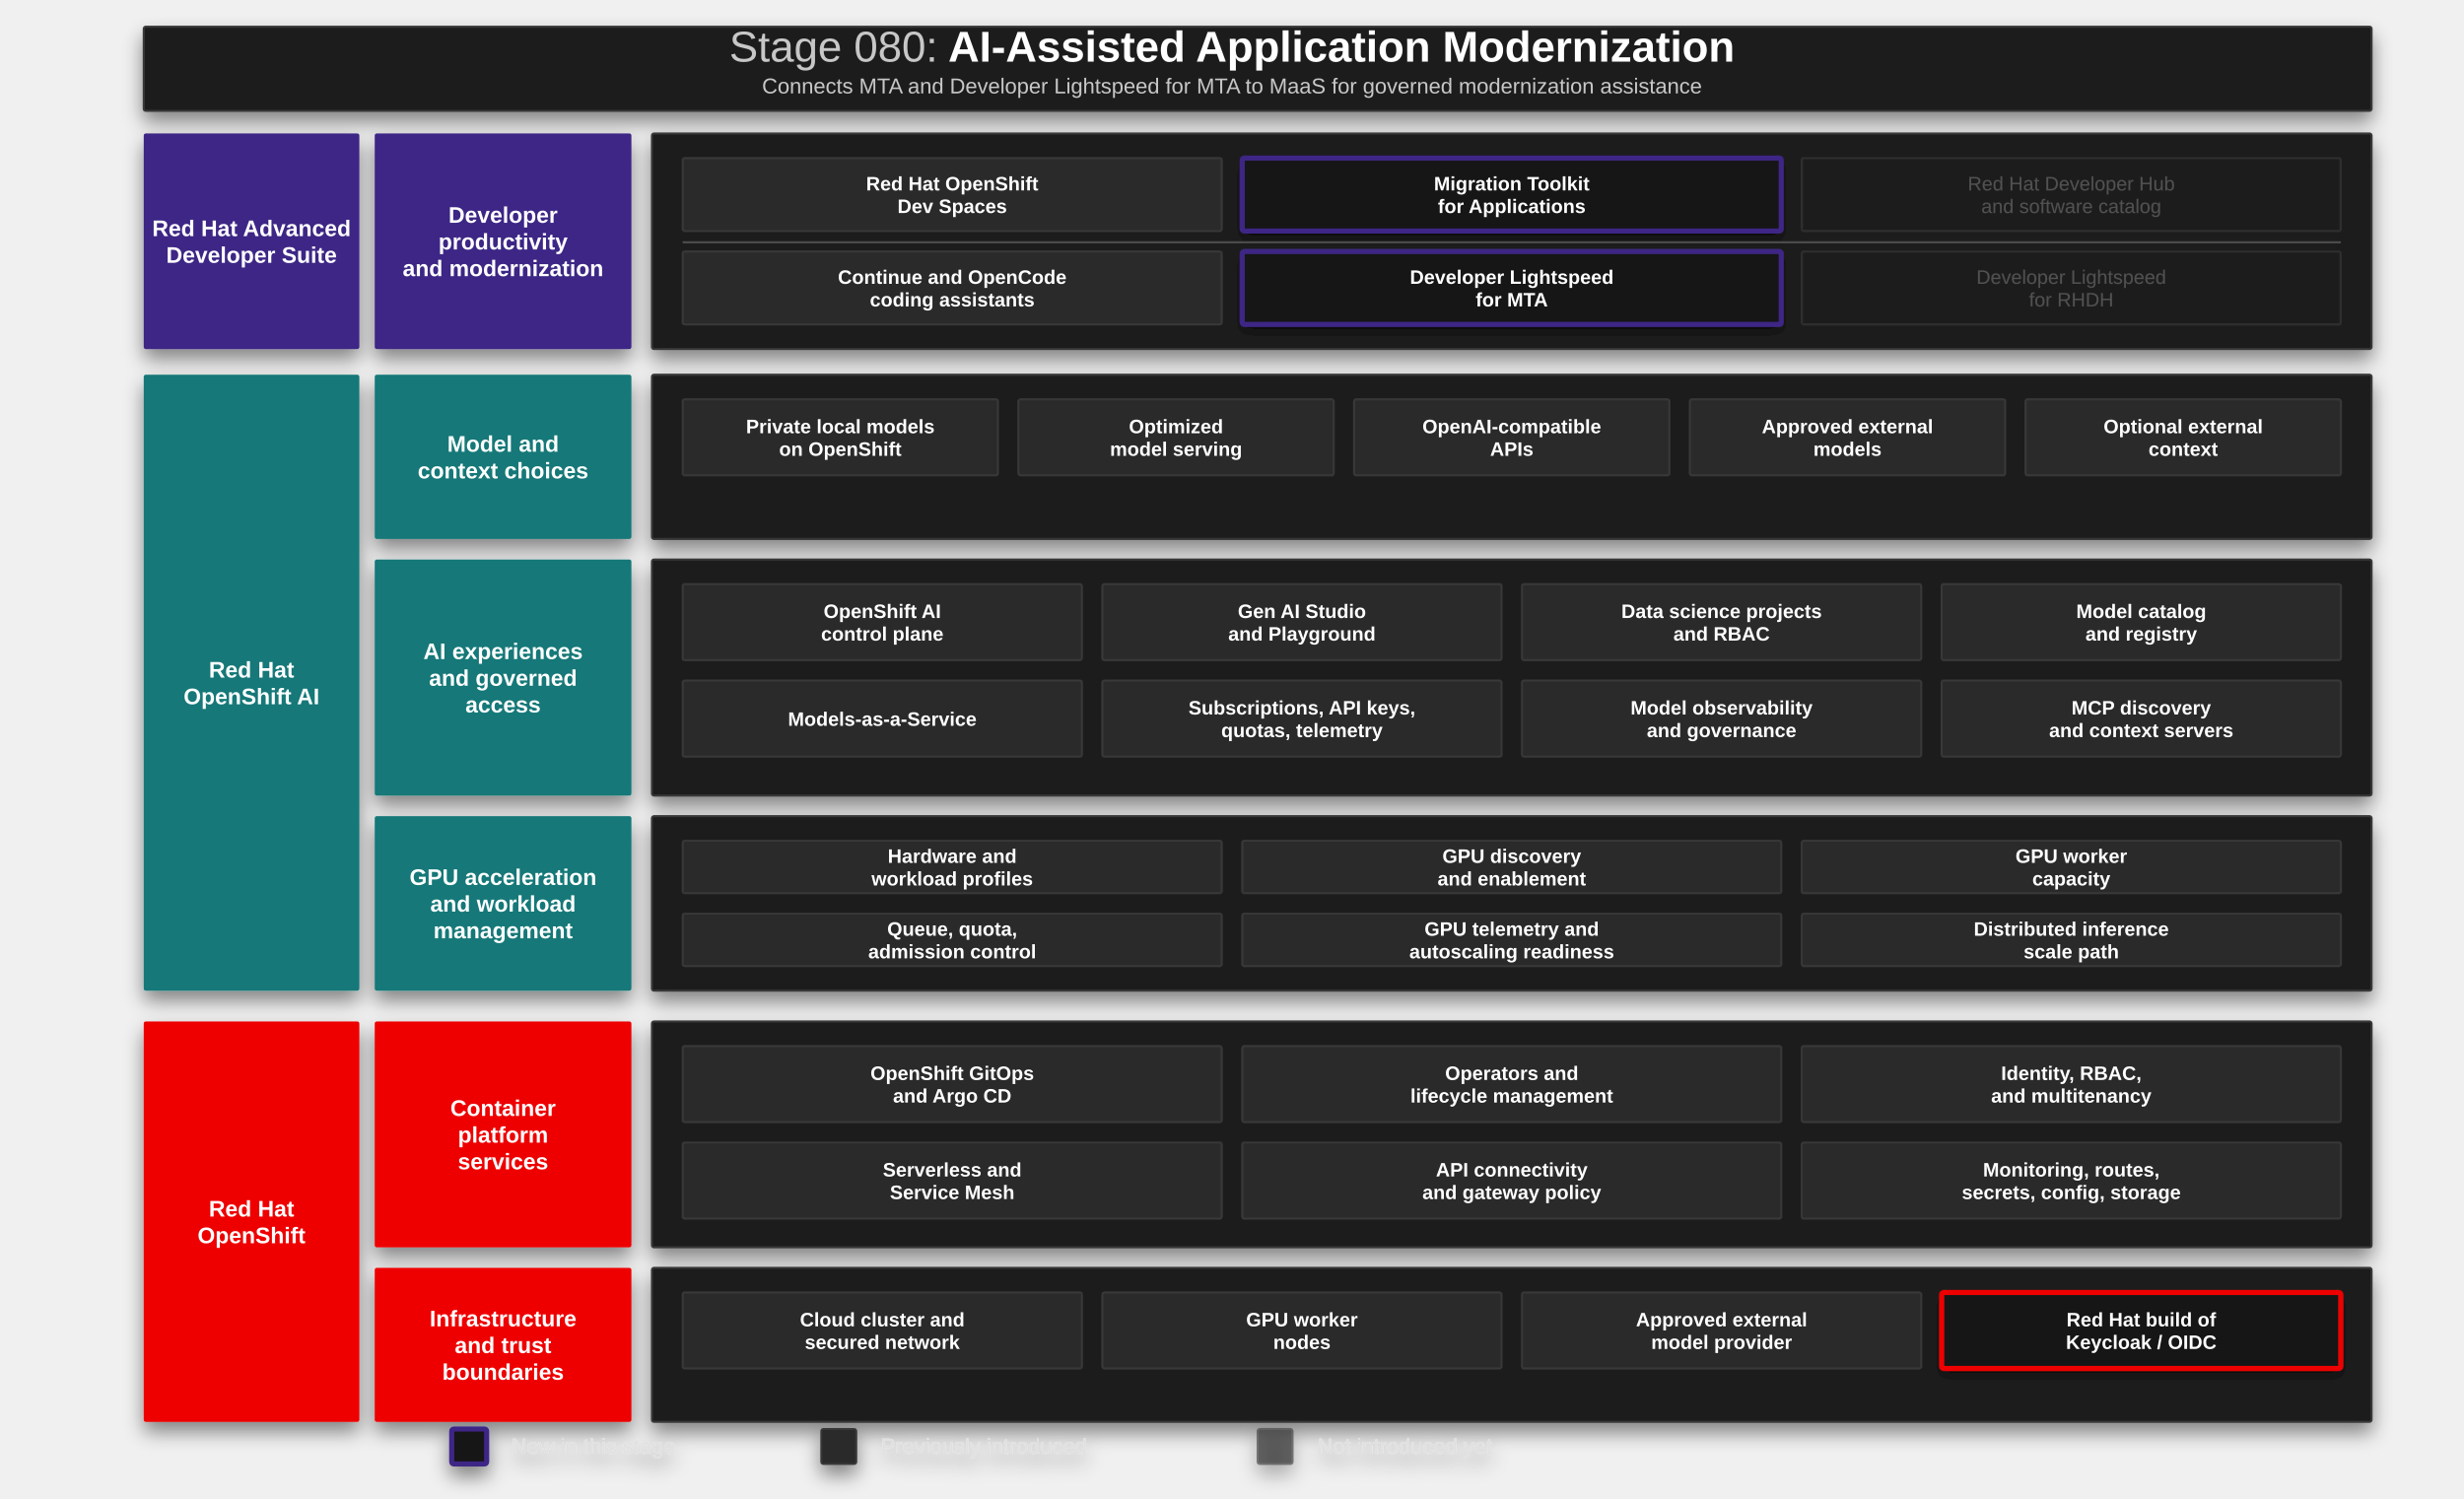
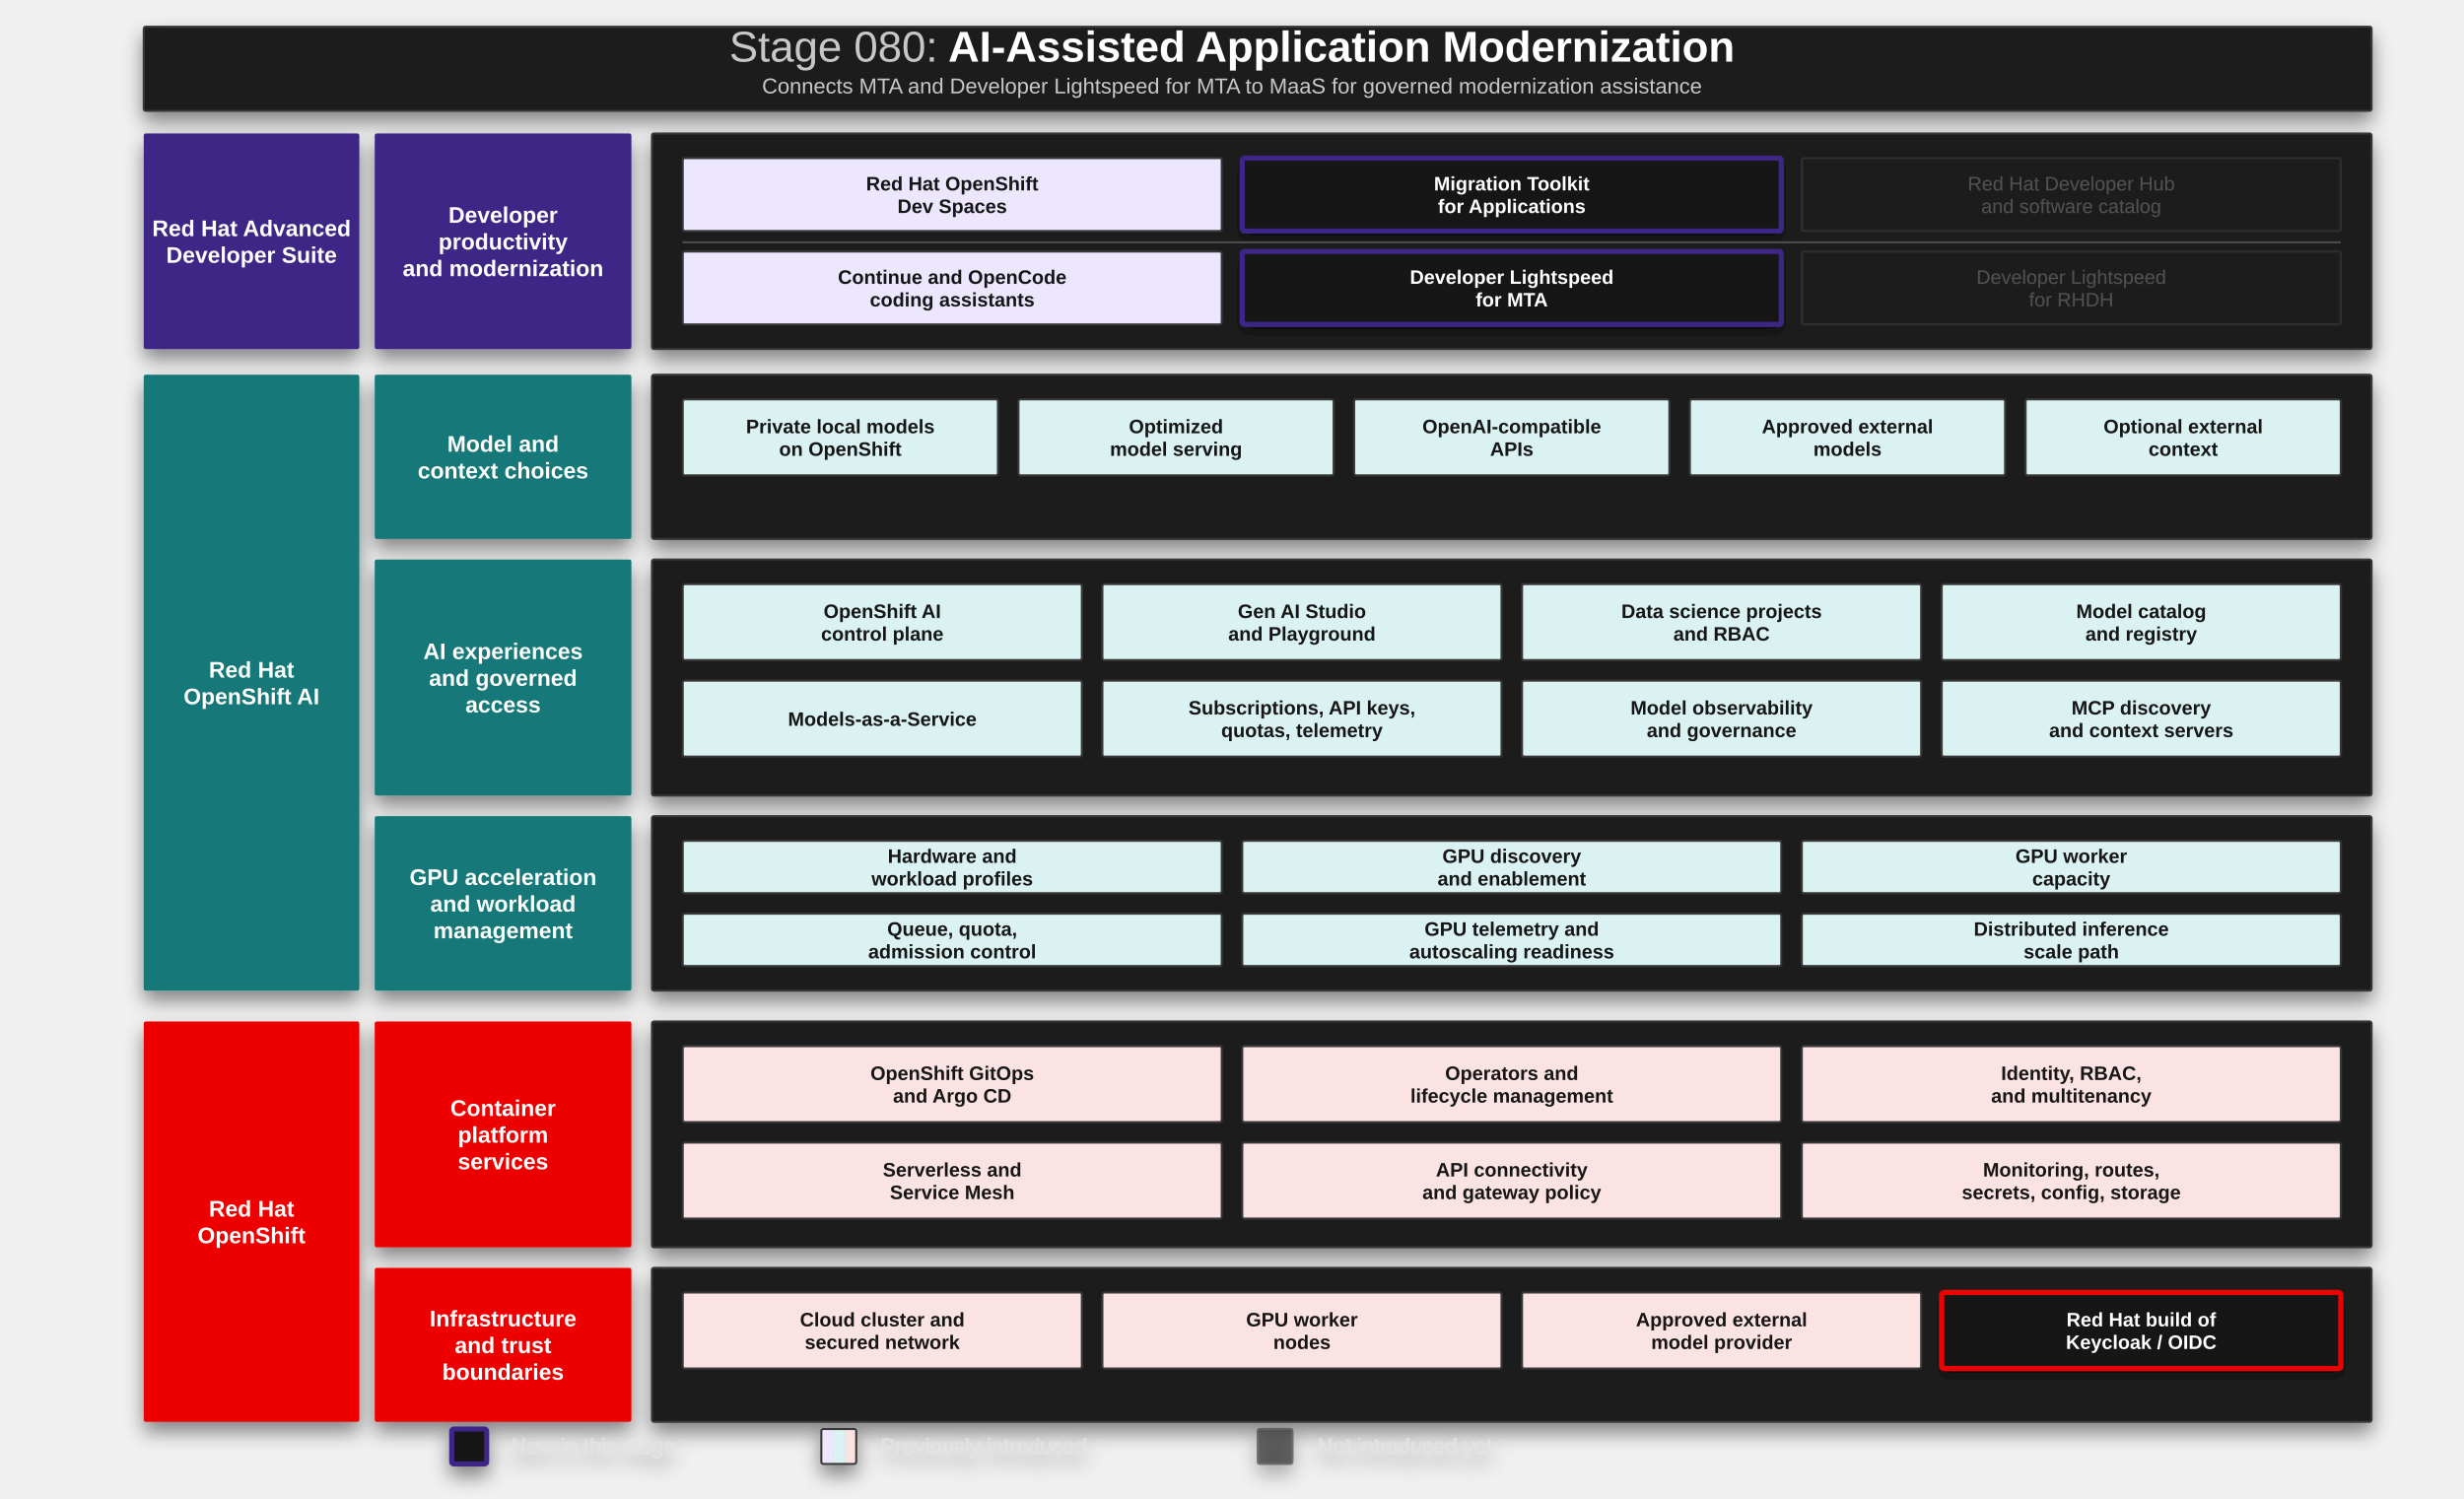
<svg xmlns="http://www.w3.org/2000/svg" width="2400" height="1460" viewBox="0 0 2400 1460" role="img" aria-labelledby="title desc">
  <style>.display{font-family:'Red Hat Display','Arial',sans-serif}.body{font-family:'Red Hat Text','Arial',sans-serif}</style>
  <defs>
    <filter id="lift" x="-20%" y="-20%" width="140%" height="140%">
      <feDropShadow dx="0" dy="6" stdDeviation="5" flood-color="#000" flood-opacity="0.55" />
    </filter>
    <filter id="panelShadow" x="-8%" y="-8%" width="116%" height="116%">
      <feDropShadow dx="0" dy="10" stdDeviation="9" flood-color="#000" flood-opacity="0.45" />
    </filter>
  </defs>
  <g filter="url(#panelShadow)">
    <rect x="140" y="26" width="2170" height="82" rx="2" fill="#1f1f1f" stroke="#383838" stroke-width="2" />
    <text x="1200" y="60" class="display" font-size="42" fill="#ffffff" font-weight="700" text-anchor="middle">
      <tspan fill="#c7c7c7" font-weight="500">Stage 080:</tspan> AI-Assisted Application Modernization</text>
    <text x="1200" y="91" class="body" font-size="21" fill="#c7c7c7" text-anchor="middle">Connects MTA and Developer Lightspeed for MTA to MaaS for governed modernization assistance</text>
    <rect x="140" y="130" width="210" height="210" rx="2" fill="#3d2785" stroke="#3d2785" stroke-width="0" />
    <text x="245" y="230" class="body" font-size="22" fill="#ffffff" font-weight="700" text-anchor="middle">Red Hat Advanced</text>
    <text x="245" y="256" class="body" font-size="22" fill="#ffffff" font-weight="700" text-anchor="middle">Developer Suite</text>
    <rect x="140" y="365" width="210" height="600" rx="2" fill="#147878" stroke="#147878" stroke-width="0" />
    <text x="245" y="660" class="body" font-size="22" fill="#ffffff" font-weight="700" text-anchor="middle">Red Hat</text>
    <text x="245" y="686" class="body" font-size="22" fill="#ffffff" font-weight="700" text-anchor="middle">OpenShift AI</text>
    <rect x="140" y="995" width="210" height="390" rx="2" fill="#ee0000" stroke="#ee0000" stroke-width="0" />
    <text x="245" y="1185" class="body" font-size="22" fill="#ffffff" font-weight="700" text-anchor="middle">Red Hat</text>
    <text x="245" y="1211" class="body" font-size="22" fill="#ffffff" font-weight="700" text-anchor="middle">OpenShift</text>
    <rect x="365" y="130" width="250" height="210" rx="2" fill="#3d2785" stroke="#3d2785" stroke-width="0" />
    <text x="490" y="217" class="body" font-size="22" fill="#ffffff" font-weight="700" text-anchor="middle">Developer</text>
    <text x="490" y="243" class="body" font-size="22" fill="#ffffff" font-weight="700" text-anchor="middle">productivity</text>
    <text x="490" y="269" class="body" font-size="22" fill="#ffffff" font-weight="700" text-anchor="middle">and modernization</text>
    <rect x="635" y="130" width="1675" height="210" rx="2" fill="#1f1f1f" stroke="#383838" stroke-width="2" />
    <g>
-       <rect x="665" y="154" width="525" height="71" rx="2" fill="#292929" stroke="#383838" stroke-width="2" />
-       <text x="927.5" y="185.5" class="body" font-size="19" fill="#ffffff" font-weight="550" text-anchor="middle">Red Hat OpenShift</text>
-       <text x="927.5" y="207.5" class="body" font-size="19" fill="#ffffff" font-weight="550" text-anchor="middle">Dev Spaces</text>
+       <rect x="665" y="154" width="525" height="71" rx="2" fill="#ece6ff" stroke="#383838" stroke-width="2" />
+       <text x="927.5" y="185.5" class="body" font-size="19" fill="#151515" font-weight="650" text-anchor="middle">Red Hat OpenShift</text>
+       <text x="927.5" y="207.5" class="body" font-size="19" fill="#151515" font-weight="650" text-anchor="middle">Dev Spaces</text>
    </g>
    <g filter="url(#lift)">
      <rect x="1210" y="154" width="525" height="71" rx="2" fill="#151515" stroke="#3d2785" stroke-width="5" />
      <text x="1472.5" y="185.5" class="body" font-size="19" fill="#ffffff" font-weight="700" text-anchor="middle">Migration Toolkit</text>
      <text x="1472.5" y="207.5" class="body" font-size="19" fill="#ffffff" font-weight="700" text-anchor="middle">for Applications</text>
    </g>
    <g opacity="0.62">
      <rect x="1755" y="154" width="525" height="71" rx="2" fill="#1f1f1f" stroke="#383838" stroke-width="2" />
      <text x="2017.5" y="185.5" class="body" font-size="19" fill="#707070" font-weight="450" text-anchor="middle">Red Hat Developer Hub</text>
      <text x="2017.5" y="207.5" class="body" font-size="19" fill="#707070" font-weight="450" text-anchor="middle">and software catalog</text>
    </g>
    <g>
-       <rect x="665" y="245" width="525" height="71" rx="2" fill="#292929" stroke="#383838" stroke-width="2" />
-       <text x="927.5" y="276.5" class="body" font-size="19" fill="#ffffff" font-weight="550" text-anchor="middle">Continue and OpenCode</text>
-       <text x="927.5" y="298.5" class="body" font-size="19" fill="#ffffff" font-weight="550" text-anchor="middle">coding assistants</text>
+       <rect x="665" y="245" width="525" height="71" rx="2" fill="#ece6ff" stroke="#383838" stroke-width="2" />
+       <text x="927.5" y="276.5" class="body" font-size="19" fill="#151515" font-weight="650" text-anchor="middle">Continue and OpenCode</text>
+       <text x="927.5" y="298.5" class="body" font-size="19" fill="#151515" font-weight="650" text-anchor="middle">coding assistants</text>
    </g>
    <g filter="url(#lift)">
      <rect x="1210" y="245" width="525" height="71" rx="2" fill="#151515" stroke="#3d2785" stroke-width="5" />
      <text x="1472.5" y="276.5" class="body" font-size="19" fill="#ffffff" font-weight="700" text-anchor="middle">Developer Lightspeed</text>
      <text x="1472.5" y="298.5" class="body" font-size="19" fill="#ffffff" font-weight="700" text-anchor="middle">for MTA</text>
    </g>
    <g opacity="0.62">
      <rect x="1755" y="245" width="525" height="71" rx="2" fill="#1f1f1f" stroke="#383838" stroke-width="2" />
      <text x="2017.5" y="276.5" class="body" font-size="19" fill="#707070" font-weight="450" text-anchor="middle">Developer Lightspeed</text>
      <text x="2017.5" y="298.5" class="body" font-size="19" fill="#707070" font-weight="450" text-anchor="middle">for RHDH</text>
    </g>
    <line x1="665" y1="236" x2="2280" y2="236" stroke="#4d4d4d" stroke-width="2" />
    <rect x="365" y="365" width="250" height="160" rx="2" fill="#147878" stroke="#147878" stroke-width="0" />
    <text x="490" y="440" class="body" font-size="22" fill="#ffffff" font-weight="700" text-anchor="middle">Model and</text>
    <text x="490" y="466" class="body" font-size="22" fill="#ffffff" font-weight="700" text-anchor="middle">context choices</text>
    <rect x="635" y="365" width="1675" height="160" rx="2" fill="#1f1f1f" stroke="#383838" stroke-width="2" />
    <g>
-       <rect x="665" y="389" width="307" height="74" rx="2" fill="#292929" stroke="#383838" stroke-width="2" />
-       <text x="818.5" y="422" class="body" font-size="19" fill="#ffffff" font-weight="550" text-anchor="middle">Private local models</text>
-       <text x="818.5" y="444" class="body" font-size="19" fill="#ffffff" font-weight="550" text-anchor="middle">on OpenShift</text>
-     </g>
-     <g>
-       <rect x="992" y="389" width="307" height="74" rx="2" fill="#292929" stroke="#383838" stroke-width="2" />
-       <text x="1145.5" y="422" class="body" font-size="19" fill="#ffffff" font-weight="550" text-anchor="middle">Optimized</text>
-       <text x="1145.5" y="444" class="body" font-size="19" fill="#ffffff" font-weight="550" text-anchor="middle">model serving</text>
-     </g>
-     <g>
-       <rect x="1319" y="389" width="307" height="74" rx="2" fill="#292929" stroke="#383838" stroke-width="2" />
-       <text x="1472.5" y="422" class="body" font-size="19" fill="#ffffff" font-weight="550" text-anchor="middle">OpenAI-compatible</text>
-       <text x="1472.5" y="444" class="body" font-size="19" fill="#ffffff" font-weight="550" text-anchor="middle">APIs</text>
-     </g>
-     <g>
-       <rect x="1646" y="389" width="307" height="74" rx="2" fill="#292929" stroke="#383838" stroke-width="2" />
-       <text x="1799.5" y="422" class="body" font-size="19" fill="#ffffff" font-weight="550" text-anchor="middle">Approved external</text>
-       <text x="1799.5" y="444" class="body" font-size="19" fill="#ffffff" font-weight="550" text-anchor="middle">models</text>
-     </g>
-     <g>
-       <rect x="1973" y="389" width="307" height="74" rx="2" fill="#292929" stroke="#383838" stroke-width="2" />
-       <text x="2126.5" y="422" class="body" font-size="19" fill="#ffffff" font-weight="550" text-anchor="middle">Optional external</text>
-       <text x="2126.5" y="444" class="body" font-size="19" fill="#ffffff" font-weight="550" text-anchor="middle">context</text>
+       <rect x="665" y="389" width="307" height="74" rx="2" fill="#daf2f2" stroke="#383838" stroke-width="2" />
+       <text x="818.5" y="422" class="body" font-size="19" fill="#151515" font-weight="650" text-anchor="middle">Private local models</text>
+       <text x="818.5" y="444" class="body" font-size="19" fill="#151515" font-weight="650" text-anchor="middle">on OpenShift</text>
+     </g>
+     <g>
+       <rect x="992" y="389" width="307" height="74" rx="2" fill="#daf2f2" stroke="#383838" stroke-width="2" />
+       <text x="1145.5" y="422" class="body" font-size="19" fill="#151515" font-weight="650" text-anchor="middle">Optimized</text>
+       <text x="1145.5" y="444" class="body" font-size="19" fill="#151515" font-weight="650" text-anchor="middle">model serving</text>
+     </g>
+     <g>
+       <rect x="1319" y="389" width="307" height="74" rx="2" fill="#daf2f2" stroke="#383838" stroke-width="2" />
+       <text x="1472.5" y="422" class="body" font-size="19" fill="#151515" font-weight="650" text-anchor="middle">OpenAI-compatible</text>
+       <text x="1472.5" y="444" class="body" font-size="19" fill="#151515" font-weight="650" text-anchor="middle">APIs</text>
+     </g>
+     <g>
+       <rect x="1646" y="389" width="307" height="74" rx="2" fill="#daf2f2" stroke="#383838" stroke-width="2" />
+       <text x="1799.5" y="422" class="body" font-size="19" fill="#151515" font-weight="650" text-anchor="middle">Approved external</text>
+       <text x="1799.5" y="444" class="body" font-size="19" fill="#151515" font-weight="650" text-anchor="middle">models</text>
+     </g>
+     <g>
+       <rect x="1973" y="389" width="307" height="74" rx="2" fill="#daf2f2" stroke="#383838" stroke-width="2" />
+       <text x="2126.5" y="422" class="body" font-size="19" fill="#151515" font-weight="650" text-anchor="middle">Optional external</text>
+       <text x="2126.5" y="444" class="body" font-size="19" fill="#151515" font-weight="650" text-anchor="middle">context</text>
    </g>
    <rect x="365" y="545" width="250" height="230" rx="2" fill="#147878" stroke="#147878" stroke-width="0" />
    <text x="490" y="642" class="body" font-size="22" fill="#ffffff" font-weight="700" text-anchor="middle">AI experiences</text>
    <text x="490" y="668" class="body" font-size="22" fill="#ffffff" font-weight="700" text-anchor="middle">and governed</text>
    <text x="490" y="694" class="body" font-size="22" fill="#ffffff" font-weight="700" text-anchor="middle">access</text>
    <rect x="635" y="545" width="1675" height="230" rx="2" fill="#1f1f1f" stroke="#383838" stroke-width="2" />
    <g>
-       <rect x="665" y="569" width="388.75" height="74" rx="2" fill="#292929" stroke="#383838" stroke-width="2" />
-       <text x="859.375" y="602" class="body" font-size="19" fill="#ffffff" font-weight="550" text-anchor="middle">OpenShift AI</text>
-       <text x="859.375" y="624" class="body" font-size="19" fill="#ffffff" font-weight="550" text-anchor="middle">control plane</text>
-     </g>
-     <g>
-       <rect x="1073.75" y="569" width="388.75" height="74" rx="2" fill="#292929" stroke="#383838" stroke-width="2" />
-       <text x="1268.125" y="602" class="body" font-size="19" fill="#ffffff" font-weight="550" text-anchor="middle">Gen AI Studio</text>
-       <text x="1268.125" y="624" class="body" font-size="19" fill="#ffffff" font-weight="550" text-anchor="middle">and Playground</text>
-     </g>
-     <g>
-       <rect x="1482.5" y="569" width="388.75" height="74" rx="2" fill="#292929" stroke="#383838" stroke-width="2" />
-       <text x="1676.875" y="602" class="body" font-size="19" fill="#ffffff" font-weight="550" text-anchor="middle">Data science projects</text>
-       <text x="1676.875" y="624" class="body" font-size="19" fill="#ffffff" font-weight="550" text-anchor="middle">and RBAC</text>
-     </g>
-     <g>
-       <rect x="1891.25" y="569" width="388.75" height="74" rx="2" fill="#292929" stroke="#383838" stroke-width="2" />
-       <text x="2085.625" y="602" class="body" font-size="19" fill="#ffffff" font-weight="550" text-anchor="middle">Model catalog</text>
-       <text x="2085.625" y="624" class="body" font-size="19" fill="#ffffff" font-weight="550" text-anchor="middle">and registry</text>
-     </g>
-     <g>
-       <rect x="665" y="663" width="388.75" height="74" rx="2" fill="#292929" stroke="#383838" stroke-width="2" />
-       <text x="859.375" y="707" class="body" font-size="19" fill="#ffffff" font-weight="550" text-anchor="middle">Models-as-a-Service</text>
-     </g>
-     <g>
-       <rect x="1073.75" y="663" width="388.75" height="74" rx="2" fill="#292929" stroke="#383838" stroke-width="2" />
-       <text x="1268.125" y="696" class="body" font-size="19" fill="#ffffff" font-weight="550" text-anchor="middle">Subscriptions, API keys,</text>
-       <text x="1268.125" y="718" class="body" font-size="19" fill="#ffffff" font-weight="550" text-anchor="middle">quotas, telemetry</text>
-     </g>
-     <g>
-       <rect x="1482.5" y="663" width="388.75" height="74" rx="2" fill="#292929" stroke="#383838" stroke-width="2" />
-       <text x="1676.875" y="696" class="body" font-size="19" fill="#ffffff" font-weight="550" text-anchor="middle">Model observability</text>
-       <text x="1676.875" y="718" class="body" font-size="19" fill="#ffffff" font-weight="550" text-anchor="middle">and governance</text>
-     </g>
-     <g>
-       <rect x="1891.25" y="663" width="388.75" height="74" rx="2" fill="#292929" stroke="#383838" stroke-width="2" />
-       <text x="2085.625" y="696" class="body" font-size="19" fill="#ffffff" font-weight="550" text-anchor="middle">MCP discovery</text>
-       <text x="2085.625" y="718" class="body" font-size="19" fill="#ffffff" font-weight="550" text-anchor="middle">and context servers</text>
+       <rect x="665" y="569" width="388.75" height="74" rx="2" fill="#daf2f2" stroke="#383838" stroke-width="2" />
+       <text x="859.375" y="602" class="body" font-size="19" fill="#151515" font-weight="650" text-anchor="middle">OpenShift AI</text>
+       <text x="859.375" y="624" class="body" font-size="19" fill="#151515" font-weight="650" text-anchor="middle">control plane</text>
+     </g>
+     <g>
+       <rect x="1073.75" y="569" width="388.75" height="74" rx="2" fill="#daf2f2" stroke="#383838" stroke-width="2" />
+       <text x="1268.125" y="602" class="body" font-size="19" fill="#151515" font-weight="650" text-anchor="middle">Gen AI Studio</text>
+       <text x="1268.125" y="624" class="body" font-size="19" fill="#151515" font-weight="650" text-anchor="middle">and Playground</text>
+     </g>
+     <g>
+       <rect x="1482.5" y="569" width="388.75" height="74" rx="2" fill="#daf2f2" stroke="#383838" stroke-width="2" />
+       <text x="1676.875" y="602" class="body" font-size="19" fill="#151515" font-weight="650" text-anchor="middle">Data science projects</text>
+       <text x="1676.875" y="624" class="body" font-size="19" fill="#151515" font-weight="650" text-anchor="middle">and RBAC</text>
+     </g>
+     <g>
+       <rect x="1891.25" y="569" width="388.75" height="74" rx="2" fill="#daf2f2" stroke="#383838" stroke-width="2" />
+       <text x="2085.625" y="602" class="body" font-size="19" fill="#151515" font-weight="650" text-anchor="middle">Model catalog</text>
+       <text x="2085.625" y="624" class="body" font-size="19" fill="#151515" font-weight="650" text-anchor="middle">and registry</text>
+     </g>
+     <g>
+       <rect x="665" y="663" width="388.75" height="74" rx="2" fill="#daf2f2" stroke="#383838" stroke-width="2" />
+       <text x="859.375" y="707" class="body" font-size="19" fill="#151515" font-weight="650" text-anchor="middle">Models-as-a-Service</text>
+     </g>
+     <g>
+       <rect x="1073.75" y="663" width="388.75" height="74" rx="2" fill="#daf2f2" stroke="#383838" stroke-width="2" />
+       <text x="1268.125" y="696" class="body" font-size="19" fill="#151515" font-weight="650" text-anchor="middle">Subscriptions, API keys,</text>
+       <text x="1268.125" y="718" class="body" font-size="19" fill="#151515" font-weight="650" text-anchor="middle">quotas, telemetry</text>
+     </g>
+     <g>
+       <rect x="1482.5" y="663" width="388.75" height="74" rx="2" fill="#daf2f2" stroke="#383838" stroke-width="2" />
+       <text x="1676.875" y="696" class="body" font-size="19" fill="#151515" font-weight="650" text-anchor="middle">Model observability</text>
+       <text x="1676.875" y="718" class="body" font-size="19" fill="#151515" font-weight="650" text-anchor="middle">and governance</text>
+     </g>
+     <g>
+       <rect x="1891.25" y="663" width="388.75" height="74" rx="2" fill="#daf2f2" stroke="#383838" stroke-width="2" />
+       <text x="2085.625" y="696" class="body" font-size="19" fill="#151515" font-weight="650" text-anchor="middle">MCP discovery</text>
+       <text x="2085.625" y="718" class="body" font-size="19" fill="#151515" font-weight="650" text-anchor="middle">and context servers</text>
    </g>
    <rect x="365" y="795" width="250" height="170" rx="2" fill="#147878" stroke="#147878" stroke-width="0" />
    <text x="490" y="862" class="body" font-size="22" fill="#ffffff" font-weight="700" text-anchor="middle">GPU acceleration</text>
    <text x="490" y="888" class="body" font-size="22" fill="#ffffff" font-weight="700" text-anchor="middle">and workload</text>
    <text x="490" y="914" class="body" font-size="22" fill="#ffffff" font-weight="700" text-anchor="middle">management</text>
    <rect x="635" y="795" width="1675" height="170" rx="2" fill="#1f1f1f" stroke="#383838" stroke-width="2" />
    <g>
-       <rect x="665" y="819" width="525" height="51" rx="2" fill="#292929" stroke="#383838" stroke-width="2" />
-       <text x="927.5" y="840.5" class="body" font-size="19" fill="#ffffff" font-weight="550" text-anchor="middle">Hardware and</text>
-       <text x="927.5" y="862.5" class="body" font-size="19" fill="#ffffff" font-weight="550" text-anchor="middle">workload profiles</text>
-     </g>
-     <g>
-       <rect x="1210" y="819" width="525" height="51" rx="2" fill="#292929" stroke="#383838" stroke-width="2" />
-       <text x="1472.5" y="840.5" class="body" font-size="19" fill="#ffffff" font-weight="550" text-anchor="middle">GPU discovery</text>
-       <text x="1472.5" y="862.5" class="body" font-size="19" fill="#ffffff" font-weight="550" text-anchor="middle">and enablement</text>
-     </g>
-     <g>
-       <rect x="1755" y="819" width="525" height="51" rx="2" fill="#292929" stroke="#383838" stroke-width="2" />
-       <text x="2017.5" y="840.5" class="body" font-size="19" fill="#ffffff" font-weight="550" text-anchor="middle">GPU worker</text>
-       <text x="2017.5" y="862.5" class="body" font-size="19" fill="#ffffff" font-weight="550" text-anchor="middle">capacity</text>
-     </g>
-     <g>
-       <rect x="665" y="890" width="525" height="51" rx="2" fill="#292929" stroke="#383838" stroke-width="2" />
-       <text x="927.5" y="911.5" class="body" font-size="19" fill="#ffffff" font-weight="550" text-anchor="middle">Queue, quota,</text>
-       <text x="927.5" y="933.5" class="body" font-size="19" fill="#ffffff" font-weight="550" text-anchor="middle">admission control</text>
-     </g>
-     <g>
-       <rect x="1210" y="890" width="525" height="51" rx="2" fill="#292929" stroke="#383838" stroke-width="2" />
-       <text x="1472.5" y="911.5" class="body" font-size="19" fill="#ffffff" font-weight="550" text-anchor="middle">GPU telemetry and</text>
-       <text x="1472.5" y="933.5" class="body" font-size="19" fill="#ffffff" font-weight="550" text-anchor="middle">autoscaling readiness</text>
-     </g>
-     <g>
-       <rect x="1755" y="890" width="525" height="51" rx="2" fill="#292929" stroke="#383838" stroke-width="2" />
-       <text x="2017.5" y="911.5" class="body" font-size="19" fill="#ffffff" font-weight="550" text-anchor="middle">Distributed inference</text>
-       <text x="2017.5" y="933.5" class="body" font-size="19" fill="#ffffff" font-weight="550" text-anchor="middle">scale path</text>
+       <rect x="665" y="819" width="525" height="51" rx="2" fill="#daf2f2" stroke="#383838" stroke-width="2" />
+       <text x="927.5" y="840.5" class="body" font-size="19" fill="#151515" font-weight="650" text-anchor="middle">Hardware and</text>
+       <text x="927.5" y="862.5" class="body" font-size="19" fill="#151515" font-weight="650" text-anchor="middle">workload profiles</text>
+     </g>
+     <g>
+       <rect x="1210" y="819" width="525" height="51" rx="2" fill="#daf2f2" stroke="#383838" stroke-width="2" />
+       <text x="1472.5" y="840.5" class="body" font-size="19" fill="#151515" font-weight="650" text-anchor="middle">GPU discovery</text>
+       <text x="1472.5" y="862.5" class="body" font-size="19" fill="#151515" font-weight="650" text-anchor="middle">and enablement</text>
+     </g>
+     <g>
+       <rect x="1755" y="819" width="525" height="51" rx="2" fill="#daf2f2" stroke="#383838" stroke-width="2" />
+       <text x="2017.5" y="840.5" class="body" font-size="19" fill="#151515" font-weight="650" text-anchor="middle">GPU worker</text>
+       <text x="2017.5" y="862.5" class="body" font-size="19" fill="#151515" font-weight="650" text-anchor="middle">capacity</text>
+     </g>
+     <g>
+       <rect x="665" y="890" width="525" height="51" rx="2" fill="#daf2f2" stroke="#383838" stroke-width="2" />
+       <text x="927.5" y="911.5" class="body" font-size="19" fill="#151515" font-weight="650" text-anchor="middle">Queue, quota,</text>
+       <text x="927.5" y="933.5" class="body" font-size="19" fill="#151515" font-weight="650" text-anchor="middle">admission control</text>
+     </g>
+     <g>
+       <rect x="1210" y="890" width="525" height="51" rx="2" fill="#daf2f2" stroke="#383838" stroke-width="2" />
+       <text x="1472.5" y="911.5" class="body" font-size="19" fill="#151515" font-weight="650" text-anchor="middle">GPU telemetry and</text>
+       <text x="1472.5" y="933.5" class="body" font-size="19" fill="#151515" font-weight="650" text-anchor="middle">autoscaling readiness</text>
+     </g>
+     <g>
+       <rect x="1755" y="890" width="525" height="51" rx="2" fill="#daf2f2" stroke="#383838" stroke-width="2" />
+       <text x="2017.5" y="911.5" class="body" font-size="19" fill="#151515" font-weight="650" text-anchor="middle">Distributed inference</text>
+       <text x="2017.5" y="933.5" class="body" font-size="19" fill="#151515" font-weight="650" text-anchor="middle">scale path</text>
    </g>
    <rect x="365" y="995" width="250" height="220" rx="2" fill="#ee0000" stroke="#ee0000" stroke-width="0" />
    <text x="490" y="1087" class="body" font-size="22" fill="#ffffff" font-weight="700" text-anchor="middle">Container</text>
    <text x="490" y="1113" class="body" font-size="22" fill="#ffffff" font-weight="700" text-anchor="middle">platform</text>
    <text x="490" y="1139" class="body" font-size="22" fill="#ffffff" font-weight="700" text-anchor="middle">services</text>
    <rect x="635" y="995" width="1675" height="220" rx="2" fill="#1f1f1f" stroke="#383838" stroke-width="2" />
    <g>
-       <rect x="665" y="1019" width="525" height="74" rx="2" fill="#292929" stroke="#383838" stroke-width="2" />
-       <text x="927.5" y="1052" class="body" font-size="19" fill="#ffffff" font-weight="550" text-anchor="middle">OpenShift GitOps</text>
-       <text x="927.5" y="1074" class="body" font-size="19" fill="#ffffff" font-weight="550" text-anchor="middle">and Argo CD</text>
-     </g>
-     <g>
-       <rect x="1210" y="1019" width="525" height="74" rx="2" fill="#292929" stroke="#383838" stroke-width="2" />
-       <text x="1472.5" y="1052" class="body" font-size="19" fill="#ffffff" font-weight="550" text-anchor="middle">Operators and</text>
-       <text x="1472.5" y="1074" class="body" font-size="19" fill="#ffffff" font-weight="550" text-anchor="middle">lifecycle management</text>
-     </g>
-     <g>
-       <rect x="1755" y="1019" width="525" height="74" rx="2" fill="#292929" stroke="#383838" stroke-width="2" />
-       <text x="2017.5" y="1052" class="body" font-size="19" fill="#ffffff" font-weight="550" text-anchor="middle">Identity, RBAC,</text>
-       <text x="2017.5" y="1074" class="body" font-size="19" fill="#ffffff" font-weight="550" text-anchor="middle">and multitenancy</text>
-     </g>
-     <g>
-       <rect x="665" y="1113" width="525" height="74" rx="2" fill="#292929" stroke="#383838" stroke-width="2" />
-       <text x="927.5" y="1146" class="body" font-size="19" fill="#ffffff" font-weight="550" text-anchor="middle">Serverless and</text>
-       <text x="927.5" y="1168" class="body" font-size="19" fill="#ffffff" font-weight="550" text-anchor="middle">Service Mesh</text>
-     </g>
-     <g>
-       <rect x="1210" y="1113" width="525" height="74" rx="2" fill="#292929" stroke="#383838" stroke-width="2" />
-       <text x="1472.5" y="1146" class="body" font-size="19" fill="#ffffff" font-weight="550" text-anchor="middle">API connectivity</text>
-       <text x="1472.5" y="1168" class="body" font-size="19" fill="#ffffff" font-weight="550" text-anchor="middle">and gateway policy</text>
-     </g>
-     <g>
-       <rect x="1755" y="1113" width="525" height="74" rx="2" fill="#292929" stroke="#383838" stroke-width="2" />
-       <text x="2017.5" y="1146" class="body" font-size="19" fill="#ffffff" font-weight="550" text-anchor="middle">Monitoring, routes,</text>
-       <text x="2017.5" y="1168" class="body" font-size="19" fill="#ffffff" font-weight="550" text-anchor="middle">secrets, config, storage</text>
+       <rect x="665" y="1019" width="525" height="74" rx="2" fill="#fce3e3" stroke="#383838" stroke-width="2" />
+       <text x="927.5" y="1052" class="body" font-size="19" fill="#151515" font-weight="650" text-anchor="middle">OpenShift GitOps</text>
+       <text x="927.5" y="1074" class="body" font-size="19" fill="#151515" font-weight="650" text-anchor="middle">and Argo CD</text>
+     </g>
+     <g>
+       <rect x="1210" y="1019" width="525" height="74" rx="2" fill="#fce3e3" stroke="#383838" stroke-width="2" />
+       <text x="1472.5" y="1052" class="body" font-size="19" fill="#151515" font-weight="650" text-anchor="middle">Operators and</text>
+       <text x="1472.5" y="1074" class="body" font-size="19" fill="#151515" font-weight="650" text-anchor="middle">lifecycle management</text>
+     </g>
+     <g>
+       <rect x="1755" y="1019" width="525" height="74" rx="2" fill="#fce3e3" stroke="#383838" stroke-width="2" />
+       <text x="2017.5" y="1052" class="body" font-size="19" fill="#151515" font-weight="650" text-anchor="middle">Identity, RBAC,</text>
+       <text x="2017.5" y="1074" class="body" font-size="19" fill="#151515" font-weight="650" text-anchor="middle">and multitenancy</text>
+     </g>
+     <g>
+       <rect x="665" y="1113" width="525" height="74" rx="2" fill="#fce3e3" stroke="#383838" stroke-width="2" />
+       <text x="927.5" y="1146" class="body" font-size="19" fill="#151515" font-weight="650" text-anchor="middle">Serverless and</text>
+       <text x="927.5" y="1168" class="body" font-size="19" fill="#151515" font-weight="650" text-anchor="middle">Service Mesh</text>
+     </g>
+     <g>
+       <rect x="1210" y="1113" width="525" height="74" rx="2" fill="#fce3e3" stroke="#383838" stroke-width="2" />
+       <text x="1472.5" y="1146" class="body" font-size="19" fill="#151515" font-weight="650" text-anchor="middle">API connectivity</text>
+       <text x="1472.5" y="1168" class="body" font-size="19" fill="#151515" font-weight="650" text-anchor="middle">and gateway policy</text>
+     </g>
+     <g>
+       <rect x="1755" y="1113" width="525" height="74" rx="2" fill="#fce3e3" stroke="#383838" stroke-width="2" />
+       <text x="2017.5" y="1146" class="body" font-size="19" fill="#151515" font-weight="650" text-anchor="middle">Monitoring, routes,</text>
+       <text x="2017.5" y="1168" class="body" font-size="19" fill="#151515" font-weight="650" text-anchor="middle">secrets, config, storage</text>
    </g>
    <rect x="365" y="1235" width="250" height="150" rx="2" fill="#ee0000" stroke="#ee0000" stroke-width="0" />
    <text x="490" y="1292" class="body" font-size="22" fill="#ffffff" font-weight="700" text-anchor="middle">Infrastructure</text>
    <text x="490" y="1318" class="body" font-size="22" fill="#ffffff" font-weight="700" text-anchor="middle">and trust</text>
    <text x="490" y="1344" class="body" font-size="22" fill="#ffffff" font-weight="700" text-anchor="middle">boundaries</text>
    <rect x="635" y="1235" width="1675" height="150" rx="2" fill="#1f1f1f" stroke="#383838" stroke-width="2" />
    <g>
-       <rect x="665" y="1259" width="388.75" height="74" rx="2" fill="#292929" stroke="#383838" stroke-width="2" />
-       <text x="859.375" y="1292" class="body" font-size="19" fill="#ffffff" font-weight="550" text-anchor="middle">Cloud cluster and</text>
-       <text x="859.375" y="1314" class="body" font-size="19" fill="#ffffff" font-weight="550" text-anchor="middle">secured network</text>
-     </g>
-     <g>
-       <rect x="1073.75" y="1259" width="388.75" height="74" rx="2" fill="#292929" stroke="#383838" stroke-width="2" />
-       <text x="1268.125" y="1292" class="body" font-size="19" fill="#ffffff" font-weight="550" text-anchor="middle">GPU worker</text>
-       <text x="1268.125" y="1314" class="body" font-size="19" fill="#ffffff" font-weight="550" text-anchor="middle">nodes</text>
-     </g>
-     <g>
-       <rect x="1482.5" y="1259" width="388.75" height="74" rx="2" fill="#292929" stroke="#383838" stroke-width="2" />
-       <text x="1676.875" y="1292" class="body" font-size="19" fill="#ffffff" font-weight="550" text-anchor="middle">Approved external</text>
-       <text x="1676.875" y="1314" class="body" font-size="19" fill="#ffffff" font-weight="550" text-anchor="middle">model provider</text>
+       <rect x="665" y="1259" width="388.75" height="74" rx="2" fill="#fce3e3" stroke="#383838" stroke-width="2" />
+       <text x="859.375" y="1292" class="body" font-size="19" fill="#151515" font-weight="650" text-anchor="middle">Cloud cluster and</text>
+       <text x="859.375" y="1314" class="body" font-size="19" fill="#151515" font-weight="650" text-anchor="middle">secured network</text>
+     </g>
+     <g>
+       <rect x="1073.75" y="1259" width="388.75" height="74" rx="2" fill="#fce3e3" stroke="#383838" stroke-width="2" />
+       <text x="1268.125" y="1292" class="body" font-size="19" fill="#151515" font-weight="650" text-anchor="middle">GPU worker</text>
+       <text x="1268.125" y="1314" class="body" font-size="19" fill="#151515" font-weight="650" text-anchor="middle">nodes</text>
+     </g>
+     <g>
+       <rect x="1482.5" y="1259" width="388.75" height="74" rx="2" fill="#fce3e3" stroke="#383838" stroke-width="2" />
+       <text x="1676.875" y="1292" class="body" font-size="19" fill="#151515" font-weight="650" text-anchor="middle">Approved external</text>
+       <text x="1676.875" y="1314" class="body" font-size="19" fill="#151515" font-weight="650" text-anchor="middle">model provider</text>
    </g>
    <g filter="url(#lift)">
      <rect x="1891.25" y="1259" width="388.75" height="74" rx="2" fill="#151515" stroke="#ee0000" stroke-width="5" />
      <text x="2085.625" y="1292" class="body" font-size="19" fill="#ffffff" font-weight="700" text-anchor="middle">Red Hat build of</text>
      <text x="2085.625" y="1314" class="body" font-size="19" fill="#ffffff" font-weight="700" text-anchor="middle">Keycloak / OIDC</text>
    </g>
    <rect x="440" y="1392" width="34" height="34" rx="2" fill="#151515" stroke="#3d2785" stroke-width="5" />
    <text x="498" y="1416" class="body" font-size="21" fill="#e0e0e0">New in this stage</text>
-     <rect x="800" y="1392" width="34" height="34" rx="2" fill="#292929" stroke="#383838" stroke-width="2" />
+     <rect x="800" y="1392" width="12" height="34" rx="2" fill="#ece6ff" stroke="#383838" stroke-width="0" />
+     <rect x="812" y="1392" width="11" height="34" rx="2" fill="#daf2f2" stroke="#383838" stroke-width="0" />
+     <rect x="823" y="1392" width="11" height="34" rx="2" fill="#fce3e3" stroke="#383838" stroke-width="0" />
+     <rect x="800" y="1392" width="34" height="34" rx="2" fill="none" stroke="#383838" stroke-width="2" />
    <text x="858" y="1416" class="body" font-size="21" fill="#e0e0e0">Previously introduced</text>
    <rect x="1225" y="1392" width="34" height="34" rx="2" fill="#1f1f1f" stroke="#383838" stroke-width="2" opacity="0.62" />
    <text x="1283" y="1416" class="body" font-size="21" fill="#e0e0e0">Not introduced yet</text>
  </g>
</svg>
